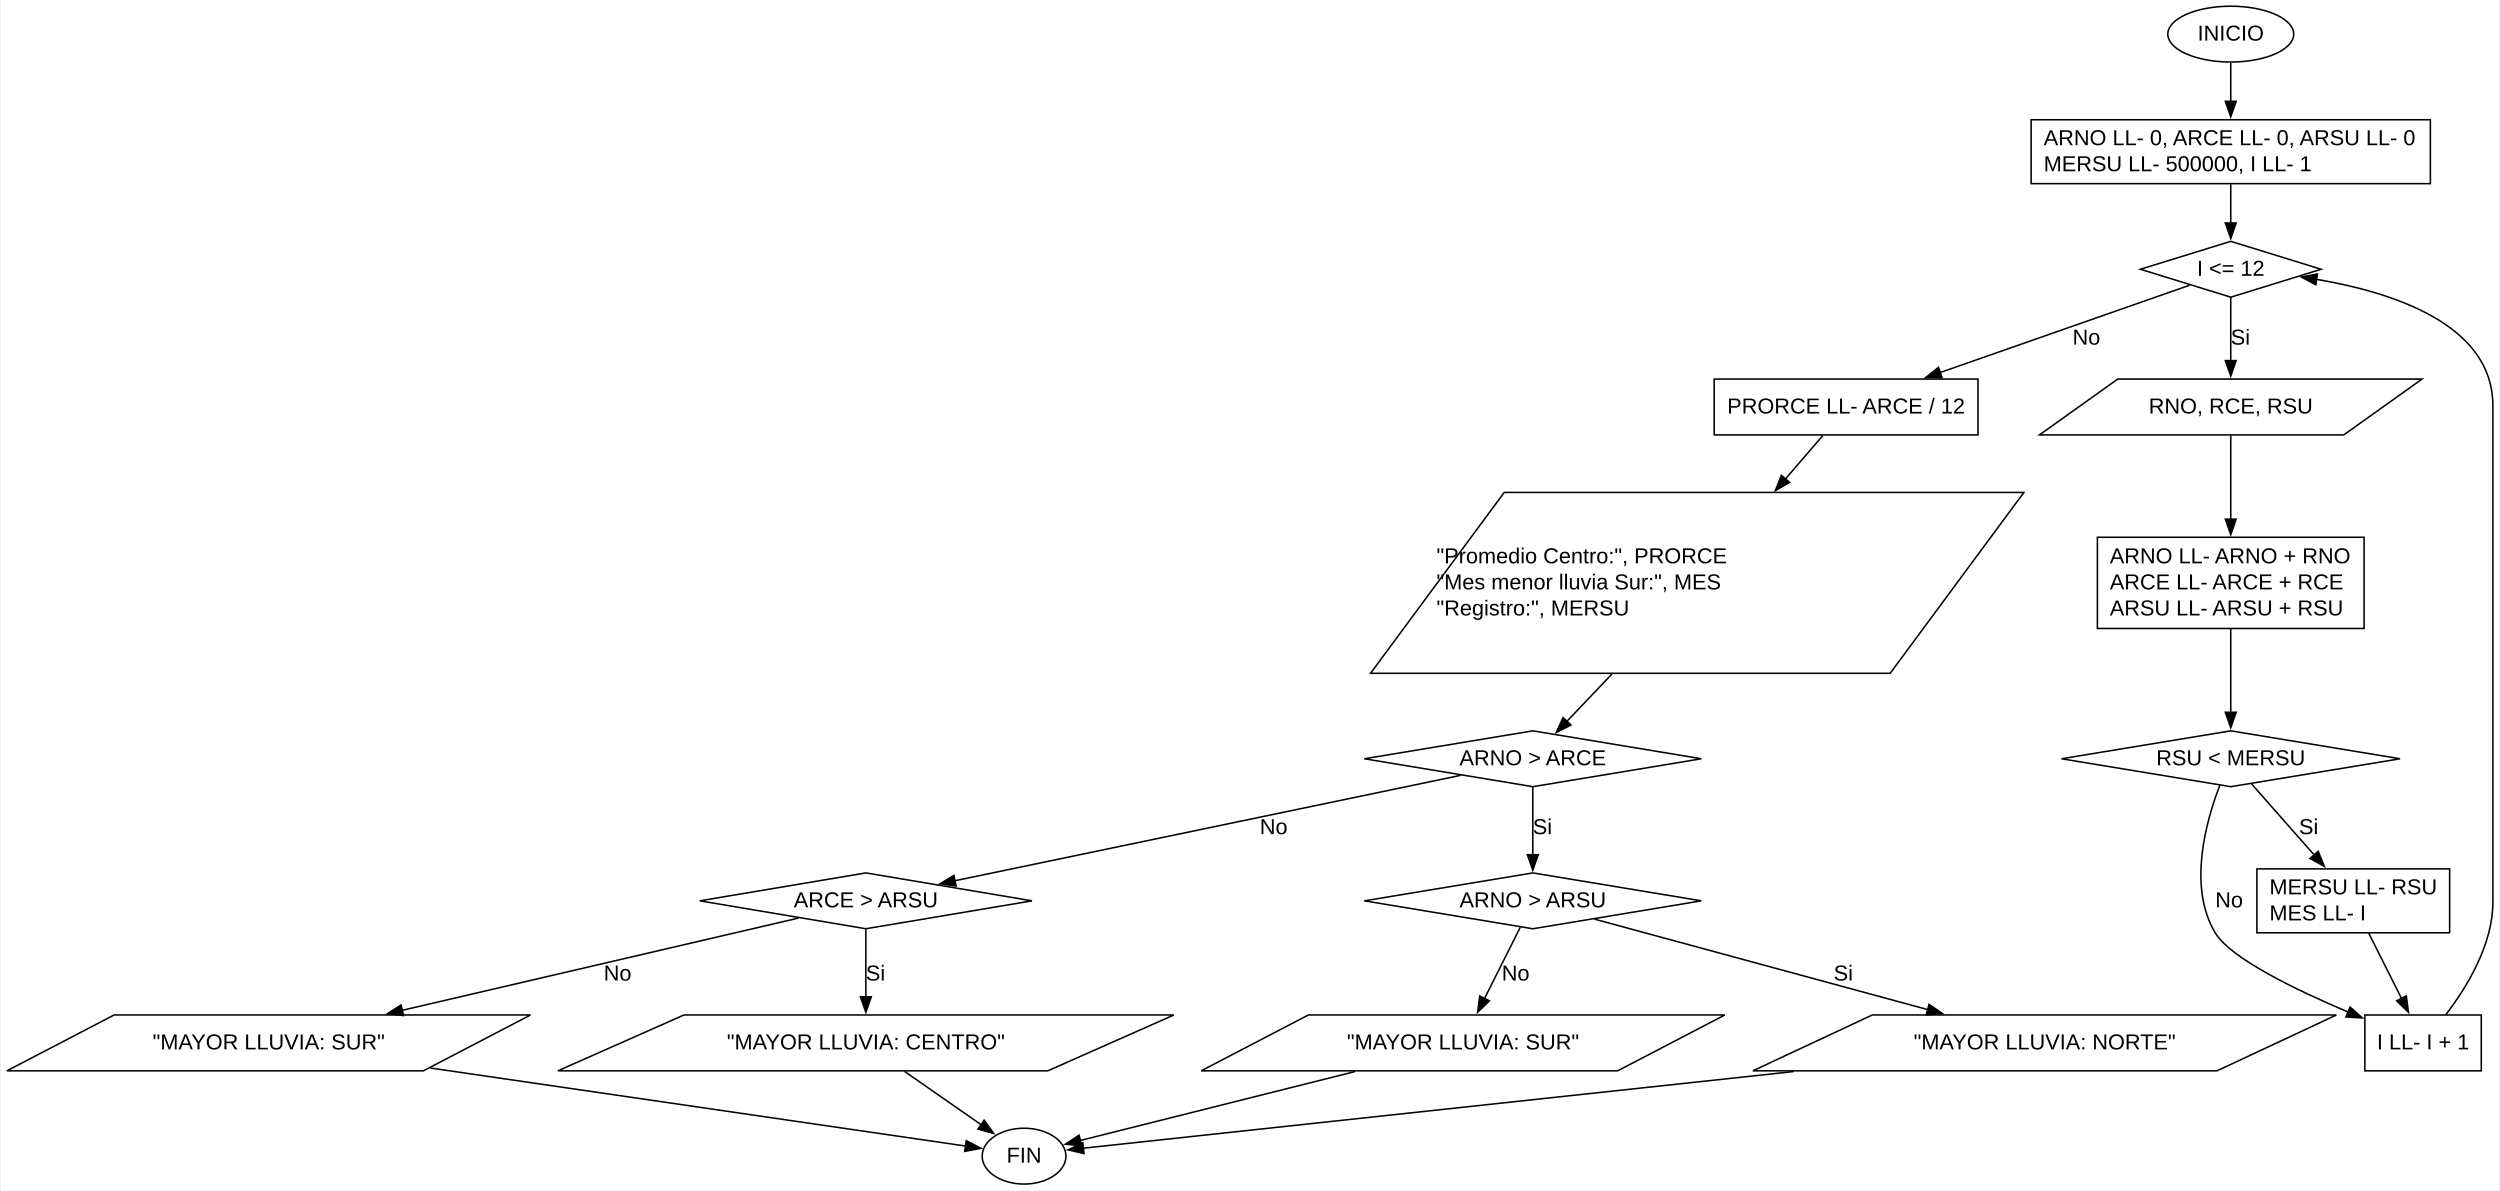
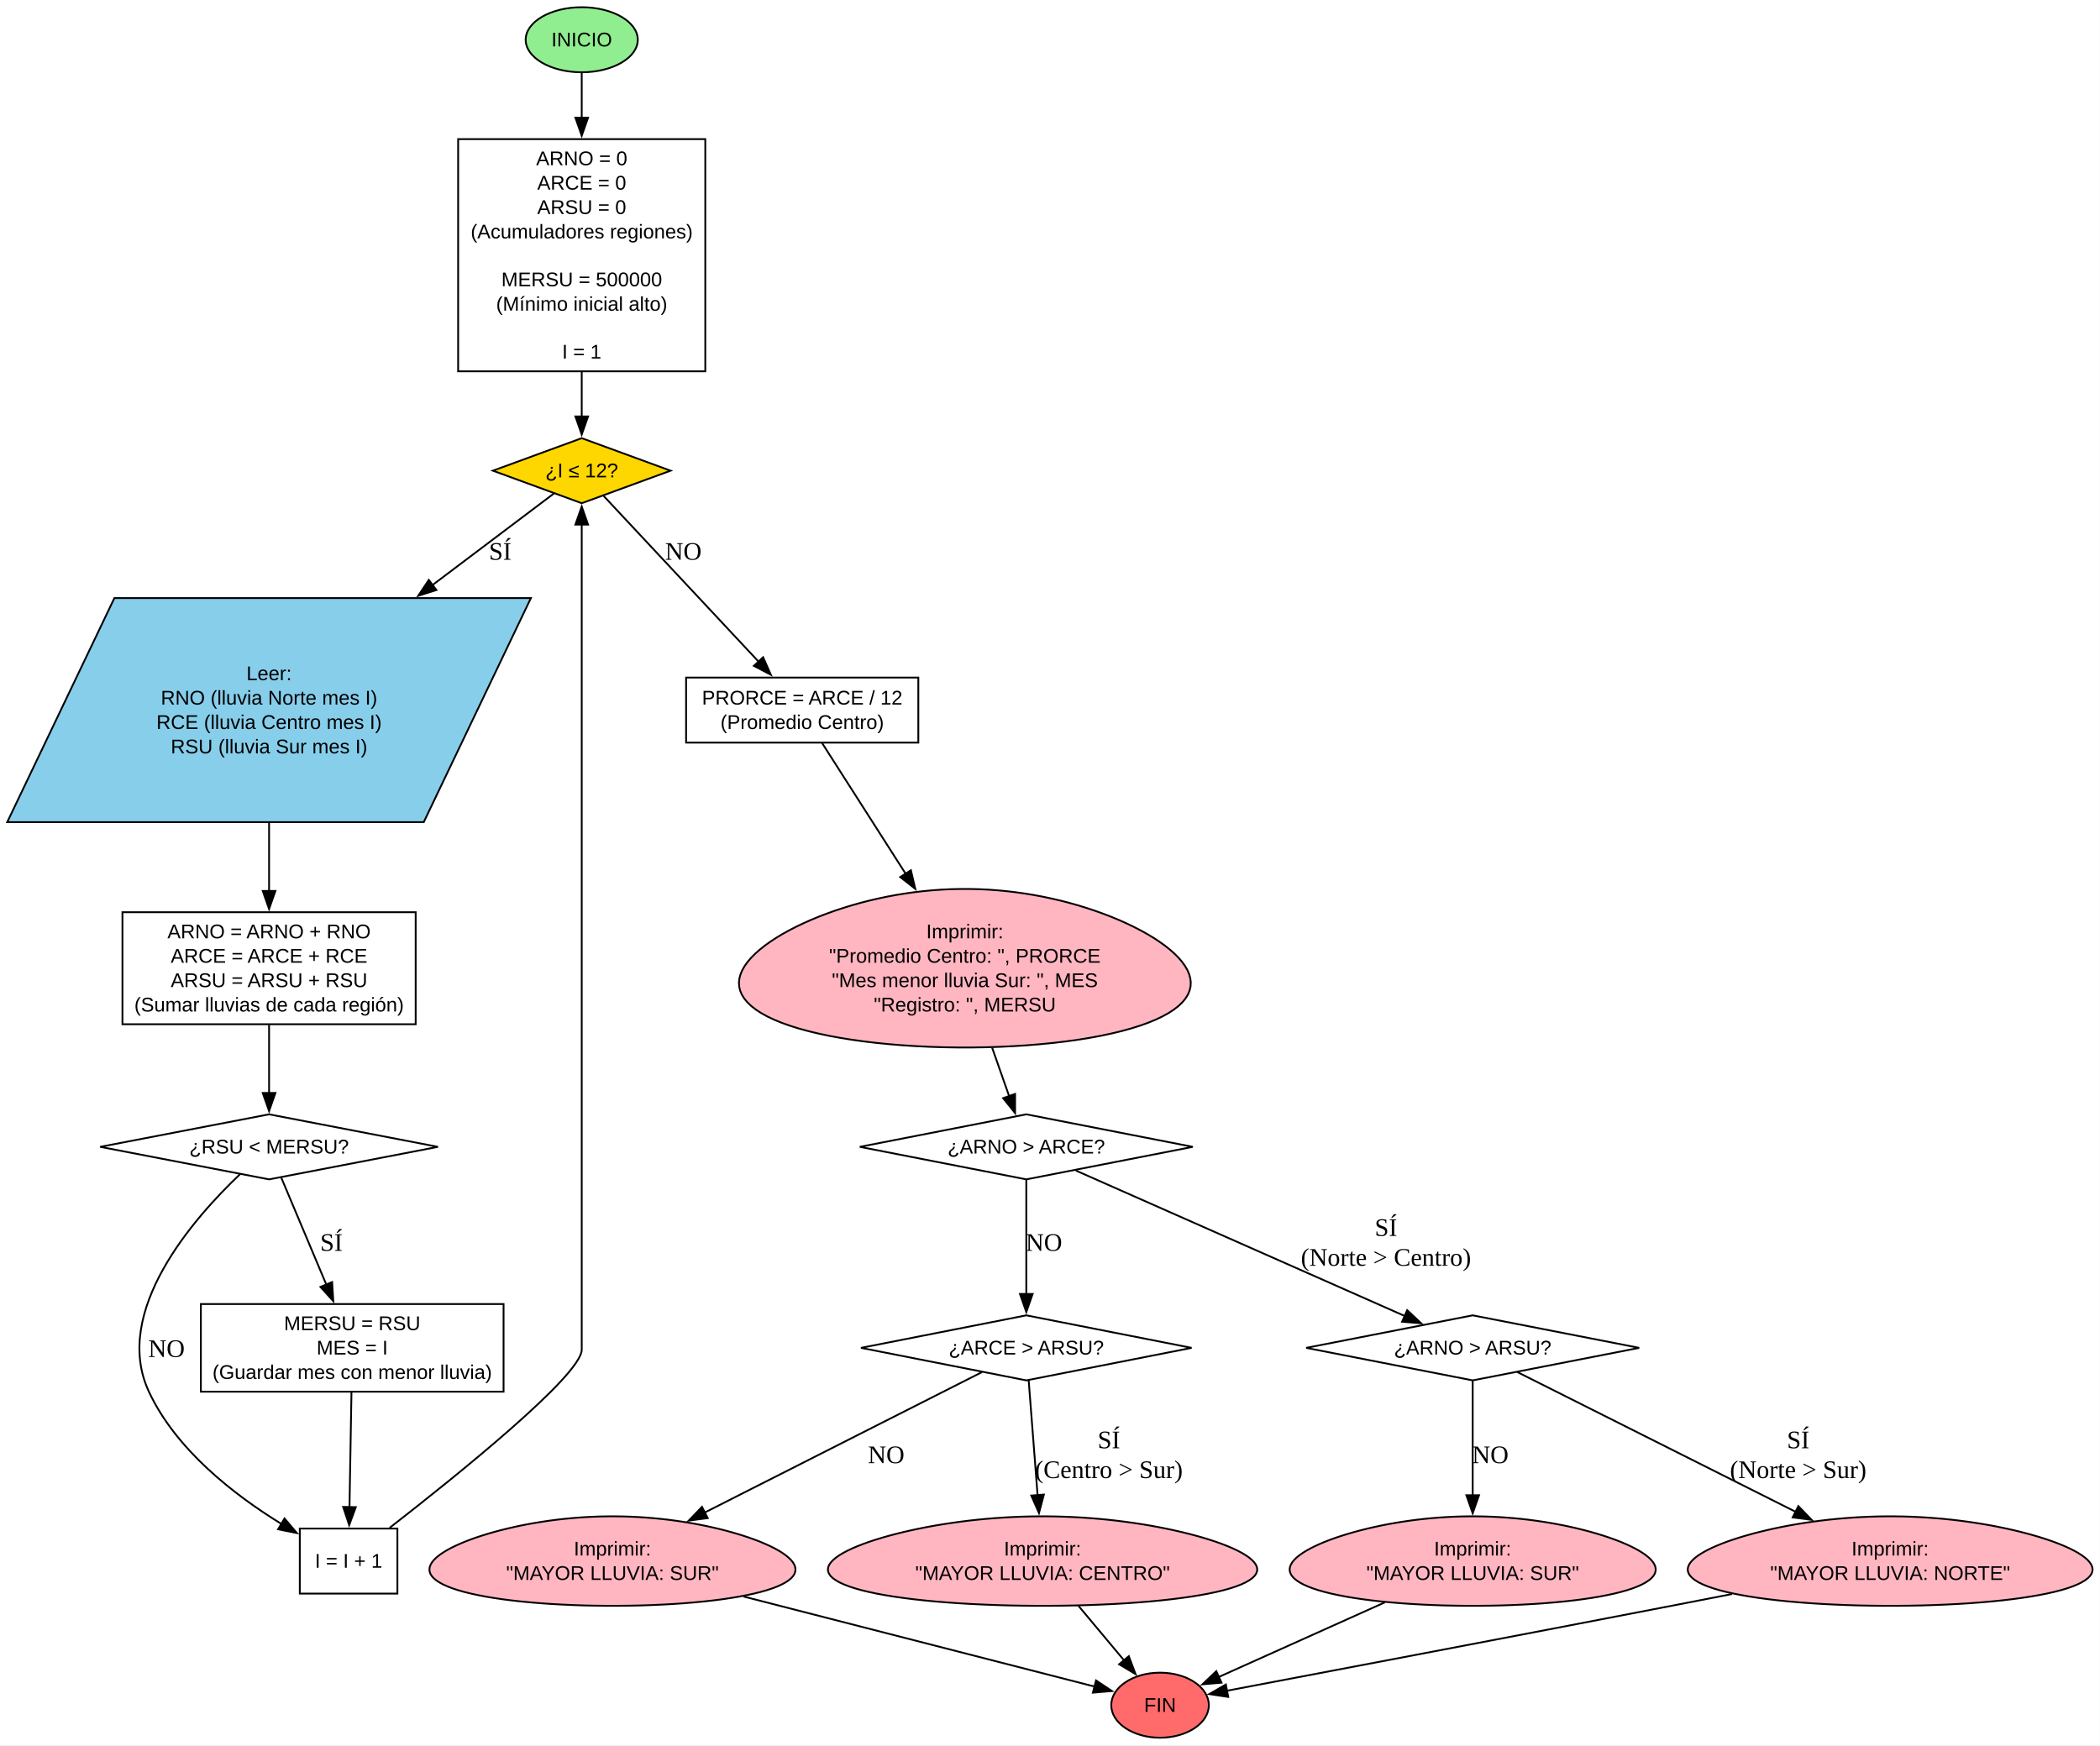
- <svg xmlns="http://www.w3.org/2000/svg" width="1611pt" height="767pt" viewBox="0.00 0.00 1610.65 767.40">
-   <g id="graph0" class="graph" transform="translate(4,763.4) scale(1)" data-name="Diagrama_3_20">
-     <polygon fill="white" stroke="none" points="-4,4 -4,-763.4 1606.65,-763.4 1606.65,4 -4,4" />
-     <g id="node1" class="node" pointer-events="visible" data-name="inicio">
-       <ellipse fill="none" stroke="black" cx="1433.65" cy="-741.4" rx="40.59" ry="18" />
-       <text text-anchor="middle" x="1433.65" y="-737.2" font-family="Arial" font-size="14.00">INICIO</text>
-     </g>
-     <g id="node3" class="node" pointer-events="visible" data-name="init_vars">
-       <polygon fill="none" stroke="black" points="1562.35,-686.2 1304.95,-686.2 1304.95,-645 1562.35,-645 1562.35,-686.2" />
-       <text text-anchor="start" x="1313.05" y="-669.8" font-family="Arial" font-size="14.00">ARNO LL- 0, ARCE LL- 0, ARSU LL- 0</text>
-       <text text-anchor="start" x="1313.05" y="-653" font-family="Arial" font-size="14.00">MERSU LL- 500000, I LL- 1</text>
-     </g>
-     <g id="edge1" class="edge" data-name="inicio-&gt;init_vars">
-       <path fill="none" stroke="black" d="M1433.65,-722.91C1433.65,-715.41 1433.65,-706.41 1433.65,-697.83" />
-       <polygon fill="black" stroke="black" points="1437.15,-698.08 1433.65,-688.08 1430.15,-698.08 1437.15,-698.08" />
-     </g>
-     <g id="node2" class="node" pointer-events="visible" data-name="fin">
-       <ellipse fill="none" stroke="black" cx="655.65" cy="-18" rx="27" ry="18" />
-       <text text-anchor="middle" x="655.65" y="-13.8" font-family="Arial" font-size="14.00">FIN</text>
-     </g>
-     <g id="node14" class="node" pointer-events="visible" data-name="cond_loop">
-       <polygon fill="none" stroke="black" points="1433.65,-607.8 1375.38,-589.8 1433.65,-571.8 1491.91,-589.8 1433.65,-607.8" />
-       <text text-anchor="middle" x="1433.65" y="-585.6" font-family="Arial" font-size="14.00">I &lt;= 12</text>
-     </g>
-     <g id="edge2" class="edge" data-name="init_vars-&gt;cond_loop">
-       <path fill="none" stroke="black" d="M1433.65,-644.82C1433.65,-637.05 1433.65,-627.96 1433.65,-619.49" />
-       <polygon fill="black" stroke="black" points="1437.15,-619.63 1433.65,-609.63 1430.15,-619.63 1437.15,-619.63" />
-     </g>
-     <g id="node4" class="node" pointer-events="visible" data-name="proceso_acum">
-       <polygon fill="none" stroke="black" points="1519.62,-417 1347.67,-417 1347.67,-358.2 1519.62,-358.2 1519.62,-417" />
-       <text text-anchor="start" x="1355.66" y="-400.2" font-family="Arial" font-size="14.00">ARNO LL- ARNO + RNO</text>
-       <text text-anchor="start" x="1355.66" y="-383.4" font-family="Arial" font-size="14.00">ARCE LL- ARCE + RCE</text>
-       <text text-anchor="start" x="1355.66" y="-366.6" font-family="Arial" font-size="14.00">ARSU LL- ARSU + RSU</text>
-     </g>
-     <g id="node15" class="node" pointer-events="visible" data-name="cond_mersu">
-       <polygon fill="none" stroke="black" points="1433.65,-292.2 1324.49,-274.2 1433.65,-256.2 1542.8,-274.2 1433.65,-292.2" />
-       <text text-anchor="middle" x="1433.65" y="-270" font-family="Arial" font-size="14.00">RSU &lt; MERSU</text>
-     </g>
-     <g id="edge5" class="edge" data-name="proceso_acum-&gt;cond_mersu">
-       <path fill="none" stroke="black" d="M1433.65,-357.91C1433.65,-341.31 1433.65,-320.49 1433.65,-303.89" />
-       <polygon fill="black" stroke="black" points="1437.15,-304.18 1433.65,-294.18 1430.15,-304.18 1437.15,-304.18" />
-     </g>
-     <g id="node5" class="node" pointer-events="visible" data-name="proceso_mersu">
-       <polygon fill="none" stroke="black" points="1574.78,-203.2 1450.51,-203.2 1450.51,-162 1574.78,-162 1574.78,-203.2" />
-       <text text-anchor="start" x="1458.58" y="-186.8" font-family="Arial" font-size="14.00">MERSU LL- RSU</text>
-       <text text-anchor="start" x="1458.58" y="-170" font-family="Arial" font-size="14.00">MES LL- I</text>
-     </g>
-     <g id="node6" class="node" pointer-events="visible" data-name="increment_i">
-       <polygon fill="none" stroke="black" points="1595.18,-109 1520.11,-109 1520.11,-73 1595.18,-73 1595.18,-109" />
-       <text text-anchor="middle" x="1557.65" y="-86.8" font-family="Arial" font-size="14.00">I LL- I + 1</text>
-     </g>
-     <g id="edge7" class="edge" data-name="proceso_mersu-&gt;increment_i">
-       <path fill="none" stroke="black" d="M1522.63,-161.71C1528.84,-149.35 1536.92,-133.27 1543.75,-119.67" />
-       <polygon fill="black" stroke="black" points="1546.86,-121.27 1548.22,-110.76 1540.61,-118.13 1546.86,-121.27" />
-     </g>
-     <g id="edge9" class="edge" data-name="increment_i-&gt;cond_loop">
-       <path fill="none" stroke="black" d="M1572.38,-109.25C1585.5,-126.41 1602.65,-154.1 1602.65,-181.6 1602.65,-502 1602.65,-502 1602.65,-502 1602.65,-554.17 1538.12,-575.01 1488.82,-583.32" />
-       <polygon fill="black" stroke="black" points="1488.46,-579.83 1479.1,-584.81 1489.52,-586.75 1488.46,-579.83" />
-     </g>
-     <g id="node7" class="node" pointer-events="visible" data-name="calc_prom">
-       <polygon fill="none" stroke="black" points="1270.69,-519 1100.6,-519 1100.6,-483 1270.69,-483 1270.69,-519" />
-       <text text-anchor="middle" x="1185.65" y="-496.8" font-family="Arial" font-size="14.00">PRORCE LL- ARCE / 12</text>
-     </g>
-     <g id="node9" class="node" pointer-events="visible" data-name="escritura_ab">
-       <polygon fill="none" stroke="black" points="1300.26,-445.9 965.22,-445.9 879.04,-329.3 1214.07,-329.3 1300.26,-445.9" />
-       <text text-anchor="start" x="921.56" y="-400.2" font-family="Arial" font-size="14.00">"Promedio Centro:", PRORCE</text>
-       <text text-anchor="start" x="921.56" y="-383.4" font-family="Arial" font-size="14.00">"Mes menor lluvia Sur:", MES</text>
-       <text text-anchor="start" x="921.56" y="-366.6" font-family="Arial" font-size="14.00">"Registro:", MERSU</text>
-     </g>
-     <g id="edge11" class="edge" data-name="calc_prom-&gt;escritura_ab">
-       <path fill="none" stroke="black" d="M1170.65,-482.59C1163.82,-474.67 1155.27,-464.75 1146.31,-454.35" />
-       <polygon fill="black" stroke="black" points="1149.22,-452.37 1140.04,-447.08 1143.92,-456.94 1149.22,-452.37" />
-     </g>
-     <g id="node8" class="node" pointer-events="visible" data-name="lectura">
-       <polygon fill="none" stroke="black" points="1556.98,-519 1360.78,-519 1310.31,-483 1506.51,-483 1556.98,-519" />
-       <text text-anchor="middle" x="1433.65" y="-496.8" font-family="Arial" font-size="14.00">RNO, RCE, RSU</text>
-     </g>
-     <g id="edge4" class="edge" data-name="lectura-&gt;proceso_acum">
-       <path fill="none" stroke="black" d="M1433.65,-482.59C1433.65,-468.17 1433.65,-447.1 1433.65,-428.57" />
-       <polygon fill="black" stroke="black" points="1437.15,-428.66 1433.65,-418.66 1430.15,-428.66 1437.15,-428.66" />
-     </g>
-     <g id="node16" class="node" pointer-events="visible" data-name="cond_c1">
-       <polygon fill="none" stroke="black" points="983.65,-292.2 875,-274.2 983.65,-256.2 1092.29,-274.2 983.65,-292.2" />
-       <text text-anchor="middle" x="983.65" y="-270" font-family="Arial" font-size="14.00">ARNO &gt; ARCE</text>
-     </g>
-     <g id="edge12" class="edge" data-name="escritura_ab-&gt;cond_c1">
-       <path fill="none" stroke="black" d="M1034.78,-328.94C1024.37,-318 1014.05,-307.16 1005.44,-298.11" />
-       <polygon fill="black" stroke="black" points="1008.24,-295.96 998.81,-291.13 1003.16,-300.79 1008.24,-295.96" />
-     </g>
-     <g id="node10" class="node" pointer-events="visible" data-name="esc_norte">
-       <polygon fill="none" stroke="black" points="1501.76,-109 1202.51,-109 1125.53,-73 1424.78,-73 1501.76,-109" />
-       <text text-anchor="middle" x="1313.65" y="-86.8" font-family="Arial" font-size="14.00">"MAYOR LLUVIA: NORTE"</text>
-     </g>
-     <g id="edge19" class="edge" data-name="esc_norte-&gt;fin">
-       <path fill="none" stroke="black" d="M1151.84,-72.54C999.2,-56.07 781.16,-32.54 693.9,-23.13" />
-       <polygon fill="black" stroke="black" points="694.29,-19.65 683.98,-22.06 693.54,-26.61 694.29,-19.65" />
-     </g>
-     <g id="node11" class="node" pointer-events="visible" data-name="esc_centro">
-       <polygon fill="none" stroke="black" points="752.21,-109 436.34,-109 355.08,-73 670.95,-73 752.21,-109" />
-       <text text-anchor="middle" x="553.65" y="-86.8" font-family="Arial" font-size="14.00">"MAYOR LLUVIA: CENTRO"</text>
-     </g>
-     <g id="edge20" class="edge" data-name="esc_centro-&gt;fin">
-       <path fill="none" stroke="black" d="M578.6,-72.63C593.64,-62.16 612.82,-48.81 628.28,-38.05" />
-       <polygon fill="black" stroke="black" points="629.9,-41.19 636.11,-32.6 625.9,-35.44 629.9,-41.19" />
-     </g>
-     <g id="node12" class="node" pointer-events="visible" data-name="esc_sur">
-       <polygon fill="none" stroke="black" points="1107.44,-109 838.93,-109 769.85,-73 1038.36,-73 1107.44,-109" />
-       <text text-anchor="middle" x="938.65" y="-86.8" font-family="Arial" font-size="14.00">"MAYOR LLUVIA: SUR"</text>
-     </g>
-     <g id="edge21" class="edge" data-name="esc_sur-&gt;fin">
-       <path fill="none" stroke="black" d="M869.05,-72.54C813.02,-58.48 736.49,-39.28 691.93,-28.1" />
-       <polygon fill="black" stroke="black" points="692.81,-24.72 682.26,-25.68 691.11,-31.51 692.81,-24.72" />
-     </g>
-     <g id="node13" class="node" pointer-events="visible" data-name="esc_sur2">
-       <polygon fill="none" stroke="black" points="337.44,-109 68.93,-109 -0.15,-73 268.36,-73 337.44,-109" />
-       <text text-anchor="middle" x="168.65" y="-86.8" font-family="Arial" font-size="14.00">"MAYOR LLUVIA: SUR"</text>
-     </g>
-     <g id="edge22" class="edge" data-name="esc_sur2-&gt;fin">
-       <path fill="none" stroke="black" d="M272.82,-74.81C381.08,-59.03 544.7,-35.17 617.91,-24.5" />
-       <polygon fill="black" stroke="black" points="618.39,-27.97 627.78,-23.06 617.38,-21.04 618.39,-27.97" />
-     </g>
-     <g id="edge10" class="edge" data-name="cond_loop-&gt;calc_prom">
-       <path fill="none" stroke="black" d="M1407.11,-579.51C1368.96,-566.16 1297.57,-541.17 1246.14,-523.17" />
-       <polygon fill="black" stroke="black" points="1247.51,-519.94 1236.92,-519.94 1245.2,-526.55 1247.51,-519.94" />
-       <text text-anchor="middle" x="1340.59" y="-541.2" font-family="Arial" font-size="14.00">No</text>
-     </g>
-     <g id="edge3" class="edge" data-name="cond_loop-&gt;lectura">
-       <path fill="none" stroke="black" d="M1433.65,-571.65C1433.65,-559.96 1433.65,-544.19 1433.65,-530.62" />
-       <polygon fill="black" stroke="black" points="1437.15,-530.92 1433.65,-520.92 1430.15,-530.92 1437.15,-530.92" />
-       <text text-anchor="middle" x="1439.87" y="-541.2" font-family="Arial" font-size="14.00">Si</text>
-     </g>
-     <g id="edge6" class="edge" data-name="cond_mersu-&gt;proceso_mersu">
-       <path fill="none" stroke="black" d="M1447.05,-258C1458.09,-245.48 1474.05,-227.37 1487.46,-212.16" />
-       <polygon fill="black" stroke="black" points="1490.02,-214.55 1494.01,-204.74 1484.77,-209.92 1490.02,-214.55" />
-       <text text-anchor="middle" x="1483.87" y="-225.6" font-family="Arial" font-size="14.00">Si</text>
-     </g>
-     <g id="edge8" class="edge" data-name="cond_mersu-&gt;increment_i">
-       <path fill="none" stroke="black" d="M1426.61,-257.09C1417.75,-234.14 1405.73,-191.52 1423.75,-161.8 1433.6,-145.55 1475.25,-125.31 1509.51,-110.82" />
-       <polygon fill="black" stroke="black" points="1510.58,-114.17 1518.47,-107.1 1507.89,-107.71 1510.58,-114.17" />
-       <text text-anchor="middle" x="1432.59" y="-178.4" font-family="Arial" font-size="14.00">No</text>
-     </g>
-     <g id="node17" class="node" pointer-events="visible" data-name="cond_c2">
-       <polygon fill="none" stroke="black" points="983.65,-200.6 875,-182.6 983.65,-164.6 1092.29,-182.6 983.65,-200.6" />
-       <text text-anchor="middle" x="983.65" y="-178.4" font-family="Arial" font-size="14.00">ARNO &gt; ARSU</text>
-     </g>
-     <g id="edge13" class="edge" data-name="cond_c1-&gt;cond_c2">
-       <path fill="none" stroke="black" d="M983.65,-255.92C983.65,-243.53 983.65,-226.54 983.65,-212.15" />
-       <polygon fill="black" stroke="black" points="987.15,-212.34 983.65,-202.34 980.15,-212.34 987.15,-212.34" />
-       <text text-anchor="middle" x="989.87" y="-225.6" font-family="Arial" font-size="14.00">Si</text>
-     </g>
-     <g id="node18" class="node" pointer-events="visible" data-name="cond_c3">
-       <polygon fill="none" stroke="black" points="553.65,-200.6 446.53,-182.6 553.65,-164.6 660.76,-182.6 553.65,-200.6" />
-       <text text-anchor="middle" x="553.65" y="-178.4" font-family="Arial" font-size="14.00">ARCE &gt; ARSU</text>
-     </g>
-     <g id="edge14" class="edge" data-name="cond_c1-&gt;cond_c3">
-       <path fill="none" stroke="black" d="M937.22,-263.53C858.04,-247.03 697.09,-213.49 611.01,-195.55" />
-       <polygon fill="black" stroke="black" points="611.86,-192.16 601.36,-193.54 610.44,-199.01 611.86,-192.16" />
-       <text text-anchor="middle" x="816.59" y="-225.6" font-family="Arial" font-size="14.00">No</text>
-     </g>
-     <g id="edge15" class="edge" data-name="cond_c2-&gt;esc_norte">
-       <path fill="none" stroke="black" d="M1023.45,-170.79C1076.55,-156.37 1171.62,-130.56 1238.43,-112.42" />
-       <polygon fill="black" stroke="black" points="1239.13,-115.86 1247.86,-109.86 1237.29,-109.1 1239.13,-115.86" />
-       <text text-anchor="middle" x="1183.87" y="-131.2" font-family="Arial" font-size="14.00">Si</text>
-     </g>
-     <g id="edge16" class="edge" data-name="cond_c2-&gt;esc_sur">
-       <path fill="none" stroke="black" d="M975.6,-165.58C969.15,-152.74 959.95,-134.43 952.35,-119.28" />
-       <polygon fill="black" stroke="black" points="955.68,-118.13 948.07,-110.76 949.43,-121.27 955.68,-118.13" />
-       <text text-anchor="middle" x="972.59" y="-131.2" font-family="Arial" font-size="14.00">No</text>
-     </g>
-     <g id="edge17" class="edge" data-name="cond_c3-&gt;esc_centro">
-       <path fill="none" stroke="black" d="M553.65,-164.32C553.65,-151.93 553.65,-134.94 553.65,-120.55" />
-       <polygon fill="black" stroke="black" points="557.15,-120.74 553.65,-110.74 550.15,-120.74 557.15,-120.74" />
-       <text text-anchor="middle" x="559.87" y="-131.2" font-family="Arial" font-size="14.00">Si</text>
-     </g>
-     <g id="edge18" class="edge" data-name="cond_c3-&gt;esc_sur2">
-       <path fill="none" stroke="black" d="M510.23,-171.5C448.44,-157.11 333.83,-130.44 254.52,-111.98" />
-       <polygon fill="black" stroke="black" points="255.58,-108.64 245.04,-109.78 253.99,-115.46 255.58,-108.64" />
-       <text text-anchor="middle" x="393.59" y="-131.2" font-family="Arial" font-size="14.00">No</text>
+ <svg xmlns="http://www.w3.org/2000/svg" width="1162pt" height="966pt" viewBox="0.00 0.00 1162.00 966.00">
+   <g id="graph0" class="graph" transform="scale(1 1) rotate(0) translate(4 961.73)">
+     <polygon fill="white" stroke="none" points="-4,4 -4,-961.73 1157.9,-961.73 1157.9,4 -4,4" />
+     <g id="node1" class="node">
+       <ellipse fill="#90ee90" stroke="black" cx="317.89" cy="-939.73" rx="31.01" ry="18" />
+       <text xml:space="preserve" text-anchor="middle" x="317.89" y="-936.03" font-family="Arial" font-size="11.00">INICIO</text>
+     </g>
+     <g id="node2" class="node">
+       <polygon fill="none" stroke="black" points="386.26,-884.73 249.51,-884.73 249.51,-756.23 386.26,-756.23 386.26,-884.73" />
+       <text xml:space="preserve" text-anchor="middle" x="317.89" y="-870.28" font-family="Arial" font-size="11.00">ARNO = 0</text>
+       <text xml:space="preserve" text-anchor="middle" x="317.89" y="-856.78" font-family="Arial" font-size="11.00">ARCE = 0</text>
+       <text xml:space="preserve" text-anchor="middle" x="317.89" y="-843.28" font-family="Arial" font-size="11.00">ARSU = 0</text>
+       <text xml:space="preserve" text-anchor="middle" x="317.89" y="-829.78" font-family="Arial" font-size="11.00">(Acumuladores regiones)</text>
+       <text xml:space="preserve" text-anchor="middle" x="317.89" y="-803.28" font-family="Arial" font-size="11.00">MERSU = 500000</text>
+       <text xml:space="preserve" text-anchor="middle" x="317.89" y="-789.78" font-family="Arial" font-size="11.00">(Mínimo inicial alto)</text>
+       <text xml:space="preserve" text-anchor="middle" x="317.89" y="-763.28" font-family="Arial" font-size="11.00">I = 1</text>
+     </g>
+     <g id="edge1" class="edge">
+       <path fill="none" stroke="black" d="M317.89,-921.43C317.89,-914.41 317.89,-905.78 317.89,-896.56" />
+       <polygon fill="black" stroke="black" points="321.39,-896.6 317.89,-886.6 314.39,-896.6 321.39,-896.6" />
+     </g>
+     <g id="node3" class="node">
+       <polygon fill="#ffd700" stroke="black" points="317.89,-719.23 268.74,-701.23 317.89,-683.23 367.04,-701.23 317.89,-719.23" />
+       <text xml:space="preserve" text-anchor="middle" x="317.89" y="-697.53" font-family="Arial" font-size="11.00">¿I ≤ 12?</text>
+     </g>
+     <g id="edge2" class="edge">
+       <path fill="none" stroke="black" d="M317.89,-756.05C317.89,-747.37 317.89,-738.83 317.89,-731.21" />
+       <polygon fill="black" stroke="black" points="321.39,-731.24 317.89,-721.24 314.39,-731.24 321.39,-731.24" />
+     </g>
+     <g id="node4" class="node">
+       <polygon fill="#87ceeb" stroke="black" points="289.77,-630.73 59.29,-630.73 0,-506.73 230.48,-506.73 289.77,-630.73" />
+       <text xml:space="preserve" text-anchor="middle" x="144.89" y="-585.28" font-family="Arial" font-size="11.00">Leer:</text>
+       <text xml:space="preserve" text-anchor="middle" x="144.89" y="-571.78" font-family="Arial" font-size="11.00">RNO (lluvia Norte mes I)</text>
+       <text xml:space="preserve" text-anchor="middle" x="144.89" y="-558.28" font-family="Arial" font-size="11.00">RCE (lluvia Centro mes I)</text>
+       <text xml:space="preserve" text-anchor="middle" x="144.89" y="-544.78" font-family="Arial" font-size="11.00">RSU (lluvia Sur mes I)</text>
+     </g>
+     <g id="edge3" class="edge">
+       <path fill="none" stroke="black" d="M302.53,-688.64C286.86,-676.82 261.18,-657.45 235.05,-637.74" />
+       <polygon fill="black" stroke="black" points="237.49,-635.19 227.4,-631.97 233.27,-640.78 237.49,-635.19" />
+       <text xml:space="preserve" text-anchor="middle" x="272.77" y="-651.93" font-family="Times New Roman,serif" font-size="14.00">SÍ</text>
+     </g>
+     <g id="node9" class="node">
+       <polygon fill="none" stroke="black" points="504.14,-586.73 375.64,-586.73 375.64,-550.73 504.14,-550.73 504.14,-586.73" />
+       <text xml:space="preserve" text-anchor="middle" x="439.89" y="-571.78" font-family="Arial" font-size="11.00">PRORCE = ARCE / 12</text>
+       <text xml:space="preserve" text-anchor="middle" x="439.89" y="-558.28" font-family="Arial" font-size="11.00">(Promedio Centro)</text>
+     </g>
+     <g id="edge10" class="edge">
+       <path fill="none" stroke="black" d="M330.03,-687.24C349.93,-665.94 389.87,-623.23 415.71,-595.58" />
+       <polygon fill="black" stroke="black" points="418.26,-597.99 422.53,-588.29 413.14,-593.21 418.26,-597.99" />
+       <text xml:space="preserve" text-anchor="middle" x="374.12" y="-651.93" font-family="Times New Roman,serif" font-size="14.00">NO</text>
+     </g>
+     <g id="node5" class="node">
+       <polygon fill="none" stroke="black" points="226.01,-456.87 63.76,-456.87 63.76,-394.87 226.01,-394.87 226.01,-456.87" />
+       <text xml:space="preserve" text-anchor="middle" x="144.89" y="-442.42" font-family="Arial" font-size="11.00">ARNO = ARNO + RNO</text>
+       <text xml:space="preserve" text-anchor="middle" x="144.89" y="-428.92" font-family="Arial" font-size="11.00">ARCE = ARCE + RCE</text>
+       <text xml:space="preserve" text-anchor="middle" x="144.89" y="-415.42" font-family="Arial" font-size="11.00">ARSU = ARSU + RSU</text>
+       <text xml:space="preserve" text-anchor="middle" x="144.89" y="-401.92" font-family="Arial" font-size="11.00">(Sumar lluvias de cada región)</text>
+     </g>
+     <g id="edge4" class="edge">
+       <path fill="none" stroke="black" d="M144.89,-506.35C144.89,-493.57 144.89,-480.37 144.89,-468.5" />
+       <polygon fill="black" stroke="black" points="148.39,-468.64 144.89,-458.64 141.39,-468.64 148.39,-468.64" />
+     </g>
+     <g id="node6" class="node">
+       <polygon fill="none" stroke="black" points="144.89,-345.01 51.44,-327.01 144.89,-309.01 238.34,-327.01 144.89,-345.01" />
+       <text xml:space="preserve" text-anchor="middle" x="144.89" y="-323.31" font-family="Arial" font-size="11.00">¿RSU &lt; MERSU?</text>
+     </g>
+     <g id="edge5" class="edge">
+       <path fill="none" stroke="black" d="M144.89,-394.49C144.89,-382.34 144.89,-368.42 144.89,-356.47" />
+       <polygon fill="black" stroke="black" points="148.39,-356.83 144.89,-346.83 141.39,-356.83 148.39,-356.83" />
+     </g>
+     <g id="node7" class="node">
+       <polygon fill="none" stroke="black" points="274.64,-240.01 107.14,-240.01 107.14,-191.51 274.64,-191.51 274.64,-240.01" />
+       <text xml:space="preserve" text-anchor="middle" x="190.89" y="-225.56" font-family="Arial" font-size="11.00">MERSU = RSU</text>
+       <text xml:space="preserve" text-anchor="middle" x="190.89" y="-212.06" font-family="Arial" font-size="11.00">MES = I</text>
+       <text xml:space="preserve" text-anchor="middle" x="190.89" y="-198.56" font-family="Arial" font-size="11.00">(Guardar mes con menor lluvia)</text>
+     </g>
+     <g id="edge6" class="edge">
+       <path fill="none" stroke="black" d="M151.67,-309.89C158.21,-294.37 168.3,-270.4 176.61,-250.67" />
+       <polygon fill="black" stroke="black" points="179.77,-252.19 180.42,-241.62 173.32,-249.48 179.77,-252.19" />
+       <text xml:space="preserve" text-anchor="middle" x="179.36" y="-269.46" font-family="Times New Roman,serif" font-size="14.00">SÍ</text>
+     </g>
+     <g id="node8" class="node">
+       <polygon fill="none" stroke="black" points="215.89,-115.76 161.89,-115.76 161.89,-79.76 215.89,-79.76 215.89,-115.76" />
+       <text xml:space="preserve" text-anchor="middle" x="188.89" y="-94.06" font-family="Arial" font-size="11.00">I = I + 1</text>
+     </g>
+     <g id="edge7" class="edge">
+       <path fill="none" stroke="black" d="M128.92,-311.98C103.26,-287.63 57.69,-235.9 78.39,-191.51 93.43,-159.25 125.83,-134.22 151.68,-118.34" />
+       <polygon fill="black" stroke="black" points="153.43,-121.36 160.26,-113.27 149.87,-115.34 153.43,-121.36" />
+       <text xml:space="preserve" text-anchor="middle" x="88.14" y="-210.71" font-family="Times New Roman,serif" font-size="14.00">NO</text>
+     </g>
+     <g id="edge8" class="edge">
+       <path fill="none" stroke="black" d="M190.48,-191.29C190.16,-172.87 189.72,-147.14 189.38,-127.49" />
+       <polygon fill="black" stroke="black" points="192.88,-127.61 189.21,-117.67 185.89,-127.73 192.88,-127.61" />
+     </g>
+     <g id="edge9" class="edge">
+       <path fill="none" stroke="black" d="M211.65,-116.2C248.69,-144.98 317.89,-200.65 317.89,-214.76 317.89,-569.73 317.89,-569.73 317.89,-569.73 317.89,-604.74 317.89,-645.03 317.89,-671.47" />
+       <polygon fill="black" stroke="black" points="314.39,-671.4 317.89,-681.4 321.39,-671.4 314.39,-671.4" />
+     </g>
+     <g id="node10" class="node">
+       <polygon fill="#ffb6c1" stroke="black" points="541.45,-382.13 549.11,-382.37 556.69,-382.73 564.16,-383.21 571.49,-383.81 578.65,-384.52 585.61,-385.34 592.34,-386.27 598.83,-387.32 605.04,-388.46 610.95,-389.72 616.55,-391.07 621.81,-392.51 626.71,-394.05 631.25,-395.67 635.41,-397.38 639.18,-399.16 642.55,-401.02 645.51,-402.95 648.07,-404.94 650.22,-406.98 651.95,-409.08 653.29,-411.23 654.21,-413.41 654.75,-415.63 654.89,-417.88 654.65,-420.14 654.05,-422.43 653.09,-424.72 651.78,-427.02 650.15,-429.31 648.2,-431.6 645.96,-433.86 643.43,-436.11 640.64,-438.33 637.6,-440.51 634.34,-442.66 630.85,-444.76 627.17,-446.8 623.31,-448.79 619.28,-450.72 615.11,-452.58 610.8,-454.36 606.37,-456.07 601.83,-457.69 597.2,-459.23 592.48,-460.68 587.69,-462.03 582.84,-463.28 577.93,-464.42 572.98,-465.47 567.99,-466.4 562.97,-467.22 557.92,-467.93 552.85,-468.53 547.76,-469.01 542.66,-469.37 537.56,-469.61 532.44,-469.73 527.33,-469.73 522.22,-469.61 517.11,-469.37 512.01,-469.01 506.92,-468.53 501.85,-467.93 496.81,-467.22 491.78,-466.4 486.79,-465.47 481.84,-464.42 476.93,-463.28 472.08,-462.03 467.29,-460.68 462.58,-459.23 457.94,-457.69 453.4,-456.07 448.97,-454.36 444.66,-452.58 440.49,-450.72 436.46,-448.79 432.6,-446.8 428.92,-444.76 425.44,-442.66 422.17,-440.51 419.13,-438.33 416.34,-436.11 413.81,-433.86 411.57,-431.6 409.62,-429.31 407.99,-427.02 406.69,-424.72 405.73,-422.43 405.12,-420.14 404.88,-417.88 405.03,-415.63 405.56,-413.41 406.49,-411.23 407.82,-409.08 409.56,-406.98 411.7,-404.94 414.26,-402.95 417.23,-401.02 420.6,-399.16 424.36,-397.38 428.52,-395.67 433.06,-394.05 437.97,-392.51 443.22,-391.07 448.82,-389.72 454.73,-388.46 460.94,-387.32 467.43,-386.27 474.16,-385.34 481.12,-384.52 488.28,-383.81 495.61,-383.21 503.08,-382.73 510.66,-382.37 518.32,-382.13 526.03,-382.01 533.75,-382.01 541.45,-382.13" />
+       <text xml:space="preserve" text-anchor="middle" x="529.89" y="-442.42" font-family="Arial" font-size="11.00">Imprimir:</text>
+       <text xml:space="preserve" text-anchor="middle" x="529.89" y="-428.92" font-family="Arial" font-size="11.00">"Promedio Centro: ", PRORCE</text>
+       <text xml:space="preserve" text-anchor="middle" x="529.89" y="-415.42" font-family="Arial" font-size="11.00">"Mes menor lluvia Sur: ", MES</text>
+       <text xml:space="preserve" text-anchor="middle" x="529.89" y="-401.92" font-family="Arial" font-size="11.00">"Registro: ", MERSU</text>
+     </g>
+     <g id="edge11" class="edge">
+       <path fill="none" stroke="black" d="M450.92,-550.45C462.41,-532.48 480.96,-503.45 497.19,-478.04" />
+       <polygon fill="black" stroke="black" points="500.03,-480.1 502.46,-469.79 494.13,-476.33 500.03,-480.1" />
+     </g>
+     <g id="node11" class="node">
+       <polygon fill="none" stroke="black" points="563.89,-345.01 471.76,-327.01 563.89,-309.01 656.01,-327.01 563.89,-345.01" />
+       <text xml:space="preserve" text-anchor="middle" x="563.89" y="-323.31" font-family="Arial" font-size="11.00">¿ARNO &gt; ARCE?</text>
+     </g>
+     <g id="edge12" class="edge">
+       <path fill="none" stroke="black" d="M545,-381.82C548.22,-372.65 551.53,-363.22 554.46,-354.87" />
+       <polygon fill="black" stroke="black" points="557.67,-356.29 557.68,-345.7 551.06,-353.97 557.67,-356.29" />
+     </g>
+     <g id="node12" class="node">
+       <polygon fill="none" stroke="black" points="810.89,-233.76 718.76,-215.76 810.89,-197.76 903.01,-215.76 810.89,-233.76" />
+       <text xml:space="preserve" text-anchor="middle" x="810.89" y="-212.06" font-family="Arial" font-size="11.00">¿ARNO &gt; ARSU?</text>
+     </g>
+     <g id="edge13" class="edge">
+       <path fill="none" stroke="black" d="M591.26,-313.91C635.61,-294.29 723.24,-255.53 773.37,-233.36" />
+       <polygon fill="black" stroke="black" points="774.65,-236.62 782.38,-229.37 771.82,-230.22 774.65,-236.62" />
+       <text xml:space="preserve" text-anchor="middle" x="762.9" y="-277.71" font-family="Times New Roman,serif" font-size="14.00">SÍ</text>
+       <text xml:space="preserve" text-anchor="middle" x="762.9" y="-261.21" font-family="Times New Roman,serif" font-size="14.00">(Norte &gt; Centro)</text>
+     </g>
+     <g id="node13" class="node">
+       <polygon fill="none" stroke="black" points="563.89,-233.76 472.42,-215.76 563.89,-197.76 655.35,-215.76 563.89,-233.76" />
+       <text xml:space="preserve" text-anchor="middle" x="563.89" y="-212.06" font-family="Arial" font-size="11.00">¿ARCE &gt; ARSU?</text>
+     </g>
+     <g id="edge14" class="edge">
+       <path fill="none" stroke="black" d="M563.89,-308.94C563.89,-291.97 563.89,-265.61 563.89,-245.42" />
+       <polygon fill="black" stroke="black" points="567.39,-245.59 563.89,-235.59 560.39,-245.59 567.39,-245.59" />
+       <text xml:space="preserve" text-anchor="middle" x="573.64" y="-269.46" font-family="Times New Roman,serif" font-size="14.00">NO</text>
+     </g>
+     <g id="node14" class="node">
+       <polygon fill="#ffb6c1" stroke="black" points="1052.25,-73.07 1059.11,-73.2 1065.91,-73.41 1072.6,-73.68 1079.17,-74.01 1085.58,-74.41 1091.82,-74.88 1097.85,-75.4 1103.67,-75.99 1109.23,-76.64 1114.53,-77.35 1119.54,-78.11 1124.26,-78.93 1128.65,-79.79 1132.72,-80.71 1136.44,-81.67 1139.82,-82.68 1142.84,-83.73 1145.5,-84.82 1147.79,-85.94 1149.71,-87.1 1151.27,-88.28 1152.46,-89.49 1153.29,-90.72 1153.77,-91.98 1153.9,-93.24 1153.69,-94.52 1153.15,-95.81 1152.28,-97.11 1151.12,-98.41 1149.65,-99.7 1147.91,-100.99 1145.9,-102.27 1143.63,-103.54 1141.13,-104.79 1138.41,-106.02 1135.48,-107.23 1132.36,-108.42 1129.06,-109.57 1125.6,-110.7 1121.99,-111.78 1118.25,-112.83 1114.39,-113.84 1110.42,-114.8 1106.35,-115.72 1102.2,-116.59 1097.98,-117.41 1093.68,-118.17 1089.34,-118.87 1084.94,-119.52 1080.5,-120.11 1076.03,-120.64 1071.53,-121.1 1067.01,-121.5 1062.46,-121.84 1057.9,-122.11 1053.34,-122.31 1048.76,-122.45 1044.18,-122.51 1039.59,-122.51 1035.01,-122.45 1030.44,-122.31 1025.87,-122.11 1021.31,-121.84 1016.77,-121.5 1012.24,-121.1 1007.74,-120.64 1003.27,-120.11 998.83,-119.52 994.44,-118.87 990.09,-118.17 985.8,-117.41 981.57,-116.59 977.42,-115.72 973.35,-114.8 969.38,-113.84 965.52,-112.83 961.78,-111.78 958.17,-110.7 954.71,-109.57 951.41,-108.42 948.29,-107.23 945.36,-106.02 942.64,-104.79 940.14,-103.54 937.88,-102.27 935.86,-100.99 934.12,-99.7 932.66,-98.41 931.49,-97.11 930.63,-95.81 930.09,-94.52 929.87,-93.24 930,-91.98 930.48,-90.72 931.31,-89.49 932.5,-88.28 934.06,-87.1 935.98,-85.94 938.28,-84.82 940.93,-83.73 943.95,-82.68 947.33,-81.67 951.05,-80.71 955.12,-79.79 959.52,-78.93 964.23,-78.11 969.24,-77.35 974.54,-76.64 980.11,-75.99 985.92,-75.4 991.95,-74.88 998.19,-74.41 1004.61,-74.01 1011.17,-73.68 1017.87,-73.41 1024.66,-73.2 1031.52,-73.07 1038.43,-73 1045.35,-73 1052.25,-73.07" />
+       <text xml:space="preserve" text-anchor="middle" x="1041.89" y="-100.81" font-family="Arial" font-size="11.00">Imprimir:</text>
+       <text xml:space="preserve" text-anchor="middle" x="1041.89" y="-87.31" font-family="Arial" font-size="11.00">"MAYOR LLUVIA: NORTE"</text>
+     </g>
+     <g id="edge15" class="edge">
+       <path fill="none" stroke="black" d="M835.61,-202.35C872.15,-184 941.44,-149.2 989.58,-125.03" />
+       <polygon fill="black" stroke="black" points="991.09,-128.18 998.46,-120.57 987.95,-121.93 991.09,-128.18" />
+       <text xml:space="preserve" text-anchor="middle" x="990.99" y="-160.21" font-family="Times New Roman,serif" font-size="14.00">SÍ</text>
+       <text xml:space="preserve" text-anchor="middle" x="990.99" y="-143.71" font-family="Times New Roman,serif" font-size="14.00">(Norte &gt; Sur)</text>
+     </g>
+     <g id="node16" class="node">
+       <polygon fill="#ffb6c1" stroke="black" points="820.26,-73.07 826.46,-73.2 832.6,-73.41 838.66,-73.68 844.59,-74.01 850.4,-74.41 856.04,-74.88 861.49,-75.4 866.75,-75.99 871.78,-76.64 876.57,-77.35 881.1,-78.11 885.36,-78.93 889.34,-79.79 893.02,-80.71 896.39,-81.67 899.44,-82.68 902.17,-83.73 904.57,-84.82 906.64,-85.94 908.38,-87.1 909.79,-88.28 910.87,-89.49 911.62,-90.72 912.05,-91.98 912.17,-93.24 911.98,-94.52 911.49,-95.81 910.71,-97.11 909.65,-98.41 908.33,-99.7 906.75,-100.99 904.93,-102.27 902.89,-103.54 900.63,-104.79 898.16,-106.02 895.52,-107.23 892.69,-108.42 889.71,-109.57 886.58,-110.7 883.32,-111.78 879.94,-112.83 876.45,-113.84 872.86,-114.8 869.18,-115.72 865.42,-116.59 861.6,-117.41 857.72,-118.17 853.79,-118.87 849.82,-119.52 845.8,-120.11 841.76,-120.64 837.69,-121.1 833.6,-121.5 829.49,-121.84 825.37,-122.11 821.24,-122.31 817.1,-122.45 812.96,-122.51 808.81,-122.51 804.67,-122.45 800.53,-122.31 796.4,-122.11 792.28,-121.84 788.17,-121.5 784.08,-121.1 780.01,-120.64 775.97,-120.11 771.96,-119.52 767.98,-118.87 764.05,-118.17 760.17,-117.41 756.35,-116.59 752.59,-115.72 748.92,-114.8 745.33,-113.84 741.83,-112.83 738.45,-111.78 735.19,-110.7 732.06,-109.57 729.08,-108.42 726.26,-107.23 723.61,-106.02 721.15,-104.79 718.89,-103.54 716.84,-102.27 715.02,-100.99 713.44,-99.7 712.12,-98.41 711.06,-97.11 710.29,-95.81 709.8,-94.52 709.6,-93.24 709.72,-91.98 710.15,-90.72 710.9,-89.49 711.98,-88.28 713.39,-87.1 715.13,-85.94 717.2,-84.82 719.6,-83.73 722.33,-82.68 725.39,-81.67 728.76,-80.71 732.43,-79.79 736.41,-78.93 740.67,-78.11 745.2,-77.35 749.99,-76.64 755.03,-75.99 760.28,-75.4 765.74,-74.88 771.38,-74.41 777.18,-74.01 783.12,-73.68 789.17,-73.41 795.31,-73.2 801.51,-73.07 807.76,-73 814.01,-73 820.26,-73.07" />
+       <text xml:space="preserve" text-anchor="middle" x="810.89" y="-100.81" font-family="Arial" font-size="11.00">Imprimir:</text>
+       <text xml:space="preserve" text-anchor="middle" x="810.89" y="-87.31" font-family="Arial" font-size="11.00">"MAYOR LLUVIA: SUR"</text>
+     </g>
+     <g id="edge16" class="edge">
+       <path fill="none" stroke="black" d="M810.89,-197.4C810.89,-180.73 810.89,-155.06 810.89,-134.09" />
+       <polygon fill="black" stroke="black" points="814.39,-134.21 810.89,-124.21 807.39,-134.21 814.39,-134.21" />
+       <text xml:space="preserve" text-anchor="middle" x="820.64" y="-151.96" font-family="Times New Roman,serif" font-size="14.00">NO</text>
+     </g>
+     <g id="node15" class="node">
+       <polygon fill="#ffb6c1" stroke="black" points="583.88,-73.07 591.16,-73.2 598.36,-73.41 605.46,-73.68 612.42,-74.01 619.22,-74.41 625.84,-74.88 632.24,-75.4 638.4,-75.99 644.3,-76.64 649.92,-77.35 655.24,-78.11 660.24,-78.93 664.9,-79.79 669.21,-80.71 673.17,-81.67 676.75,-82.68 679.95,-83.73 682.77,-84.82 685.2,-85.94 687.24,-87.1 688.89,-88.28 690.15,-89.49 691.03,-90.72 691.54,-91.98 691.68,-93.24 691.45,-94.52 690.88,-95.81 689.96,-97.11 688.72,-98.41 687.17,-99.7 685.32,-100.99 683.19,-102.27 680.79,-103.54 678.14,-104.79 675.25,-106.02 672.14,-107.23 668.83,-108.42 665.34,-109.57 661.67,-110.7 657.84,-111.78 653.87,-112.83 649.78,-113.84 645.57,-114.8 641.25,-115.72 636.85,-116.59 632.37,-117.41 627.82,-118.17 623.21,-118.87 618.54,-119.52 613.84,-120.11 609.1,-120.64 604.32,-121.1 599.53,-121.5 594.71,-121.84 589.87,-122.11 585.03,-122.31 580.17,-122.45 575.32,-122.51 570.46,-122.51 565.6,-122.45 560.74,-122.31 555.9,-122.11 551.07,-121.84 546.25,-121.5 541.45,-121.1 536.68,-120.64 531.93,-120.11 527.23,-119.52 522.57,-118.87 517.95,-118.17 513.4,-117.41 508.92,-116.59 504.52,-115.72 500.21,-114.8 495.99,-113.84 491.9,-112.83 487.93,-111.78 484.1,-110.7 480.44,-109.57 476.94,-108.42 473.63,-107.23 470.52,-106.02 467.63,-104.79 464.98,-103.54 462.58,-102.27 460.45,-100.99 458.6,-99.7 457.05,-98.41 455.81,-97.11 454.9,-95.81 454.32,-94.52 454.1,-93.24 454.23,-91.98 454.74,-90.72 455.62,-89.49 456.88,-88.28 458.54,-87.1 460.58,-85.94 463.01,-84.82 465.82,-83.73 469.03,-82.68 472.61,-81.67 476.56,-80.71 480.87,-79.79 485.53,-78.93 490.53,-78.11 495.85,-77.35 501.47,-76.64 507.37,-75.99 513.53,-75.4 519.93,-74.88 526.55,-74.41 533.35,-74.01 540.32,-73.68 547.41,-73.41 554.62,-73.2 561.89,-73.07 569.22,-73 576.56,-73 583.88,-73.07" />
+       <text xml:space="preserve" text-anchor="middle" x="572.89" y="-100.81" font-family="Arial" font-size="11.00">Imprimir:</text>
+       <text xml:space="preserve" text-anchor="middle" x="572.89" y="-87.31" font-family="Arial" font-size="11.00">"MAYOR LLUVIA: CENTRO"</text>
+     </g>
+     <g id="edge17" class="edge">
+       <path fill="none" stroke="black" d="M565.21,-197.65C566.5,-181.03 568.5,-155.29 570.13,-134.24" />
+       <polygon fill="black" stroke="black" points="573.62,-134.56 570.9,-124.32 566.64,-134.02 573.62,-134.56" />
+       <text xml:space="preserve" text-anchor="middle" x="609.58" y="-160.21" font-family="Times New Roman,serif" font-size="14.00">SÍ</text>
+       <text xml:space="preserve" text-anchor="middle" x="609.58" y="-143.71" font-family="Times New Roman,serif" font-size="14.00">(Centro &gt; Sur)</text>
+     </g>
+     <g id="node17" class="node">
+       <polygon fill="#ffb6c1" stroke="black" points="344.26,-73.07 350.46,-73.2 356.6,-73.41 362.66,-73.68 368.59,-74.01 374.4,-74.41 380.04,-74.88 385.49,-75.4 390.75,-75.99 395.78,-76.64 400.57,-77.35 405.1,-78.11 409.36,-78.93 413.34,-79.79 417.02,-80.71 420.39,-81.67 423.44,-82.68 426.17,-83.73 428.57,-84.82 430.64,-85.94 432.38,-87.1 433.79,-88.28 434.87,-89.49 435.62,-90.72 436.05,-91.98 436.17,-93.24 435.98,-94.52 435.49,-95.81 434.71,-97.11 433.65,-98.41 432.33,-99.7 430.75,-100.99 428.93,-102.27 426.89,-103.54 424.63,-104.79 422.16,-106.02 419.52,-107.23 416.69,-108.42 413.71,-109.57 410.58,-110.7 407.32,-111.78 403.94,-112.83 400.45,-113.84 396.86,-114.8 393.18,-115.72 389.42,-116.59 385.6,-117.41 381.72,-118.17 377.79,-118.87 373.82,-119.52 369.8,-120.11 365.76,-120.64 361.69,-121.1 357.6,-121.5 353.49,-121.84 349.37,-122.11 345.24,-122.31 341.1,-122.45 336.96,-122.51 332.81,-122.51 328.67,-122.45 324.53,-122.31 320.4,-122.11 316.28,-121.84 312.17,-121.5 308.08,-121.1 304.01,-120.64 299.97,-120.11 295.96,-119.52 291.98,-118.87 288.05,-118.17 284.17,-117.41 280.35,-116.59 276.59,-115.72 272.92,-114.8 269.33,-113.84 265.83,-112.83 262.45,-111.78 259.19,-110.7 256.06,-109.57 253.08,-108.42 250.26,-107.23 247.61,-106.02 245.15,-104.79 242.89,-103.54 240.84,-102.27 239.02,-100.99 237.44,-99.7 236.12,-98.41 235.06,-97.11 234.29,-95.81 233.8,-94.52 233.6,-93.24 233.72,-91.98 234.15,-90.72 234.9,-89.49 235.98,-88.28 237.39,-87.1 239.13,-85.94 241.2,-84.82 243.6,-83.73 246.33,-82.68 249.39,-81.67 252.76,-80.71 256.43,-79.79 260.41,-78.93 264.67,-78.11 269.2,-77.35 273.99,-76.64 279.03,-75.99 284.28,-75.4 289.74,-74.88 295.38,-74.41 301.18,-74.01 307.12,-73.68 313.17,-73.41 319.31,-73.2 325.51,-73.07 331.76,-73 338.01,-73 344.26,-73.07" />
+       <text xml:space="preserve" text-anchor="middle" x="334.89" y="-100.81" font-family="Arial" font-size="11.00">Imprimir:</text>
+       <text xml:space="preserve" text-anchor="middle" x="334.89" y="-87.31" font-family="Arial" font-size="11.00">"MAYOR LLUVIA: SUR"</text>
+     </g>
+     <g id="edge18" class="edge">
+       <path fill="none" stroke="black" d="M539.38,-202.35C502.94,-183.89 433.64,-148.79 385.89,-124.6" />
+       <polygon fill="black" stroke="black" points="387.61,-121.54 377.1,-120.14 384.44,-127.78 387.61,-121.54" />
+       <text xml:space="preserve" text-anchor="middle" x="486.38" y="-151.96" font-family="Times New Roman,serif" font-size="14.00">NO</text>
+     </g>
+     <g id="node18" class="node">
+       <ellipse fill="#ff6b6b" stroke="black" cx="637.89" cy="-18" rx="27" ry="18" />
+       <text xml:space="preserve" text-anchor="middle" x="637.89" y="-14.3" font-family="Arial" font-size="11.00">FIN</text>
+     </g>
+     <g id="edge19" class="edge">
+       <path fill="none" stroke="black" d="M954.33,-79.51C943.08,-77.31 931.71,-75.1 920.89,-73 832.59,-55.91 728.72,-36.19 674.71,-25.96" />
+       <polygon fill="black" stroke="black" points="675.61,-22.57 665.14,-24.15 674.31,-29.45 675.61,-22.57" />
+     </g>
+     <g id="edge20" class="edge">
+       <path fill="none" stroke="black" d="M592.74,-73C600.78,-63.39 610.03,-52.32 618.07,-42.71" />
+       <polygon fill="black" stroke="black" points="620.61,-45.12 624.34,-35.21 615.24,-40.63 620.61,-45.12" />
+     </g>
+     <g id="edge21" class="edge">
+       <path fill="none" stroke="black" d="M762.24,-74.89C732.85,-61.68 696.21,-45.22 670.34,-33.59" />
+       <polygon fill="black" stroke="black" points="671.9,-30.45 661.34,-29.54 669.03,-36.83 671.9,-30.45" />
+     </g>
+     <g id="edge22" class="edge">
+       <path fill="none" stroke="black" d="M407.46,-78.13C468.76,-62.4 553.98,-40.53 601.74,-28.28" />
+       <polygon fill="black" stroke="black" points="602.47,-31.7 611.28,-25.83 600.73,-24.92 602.47,-31.7" />
    </g>
  </g>
</svg>
